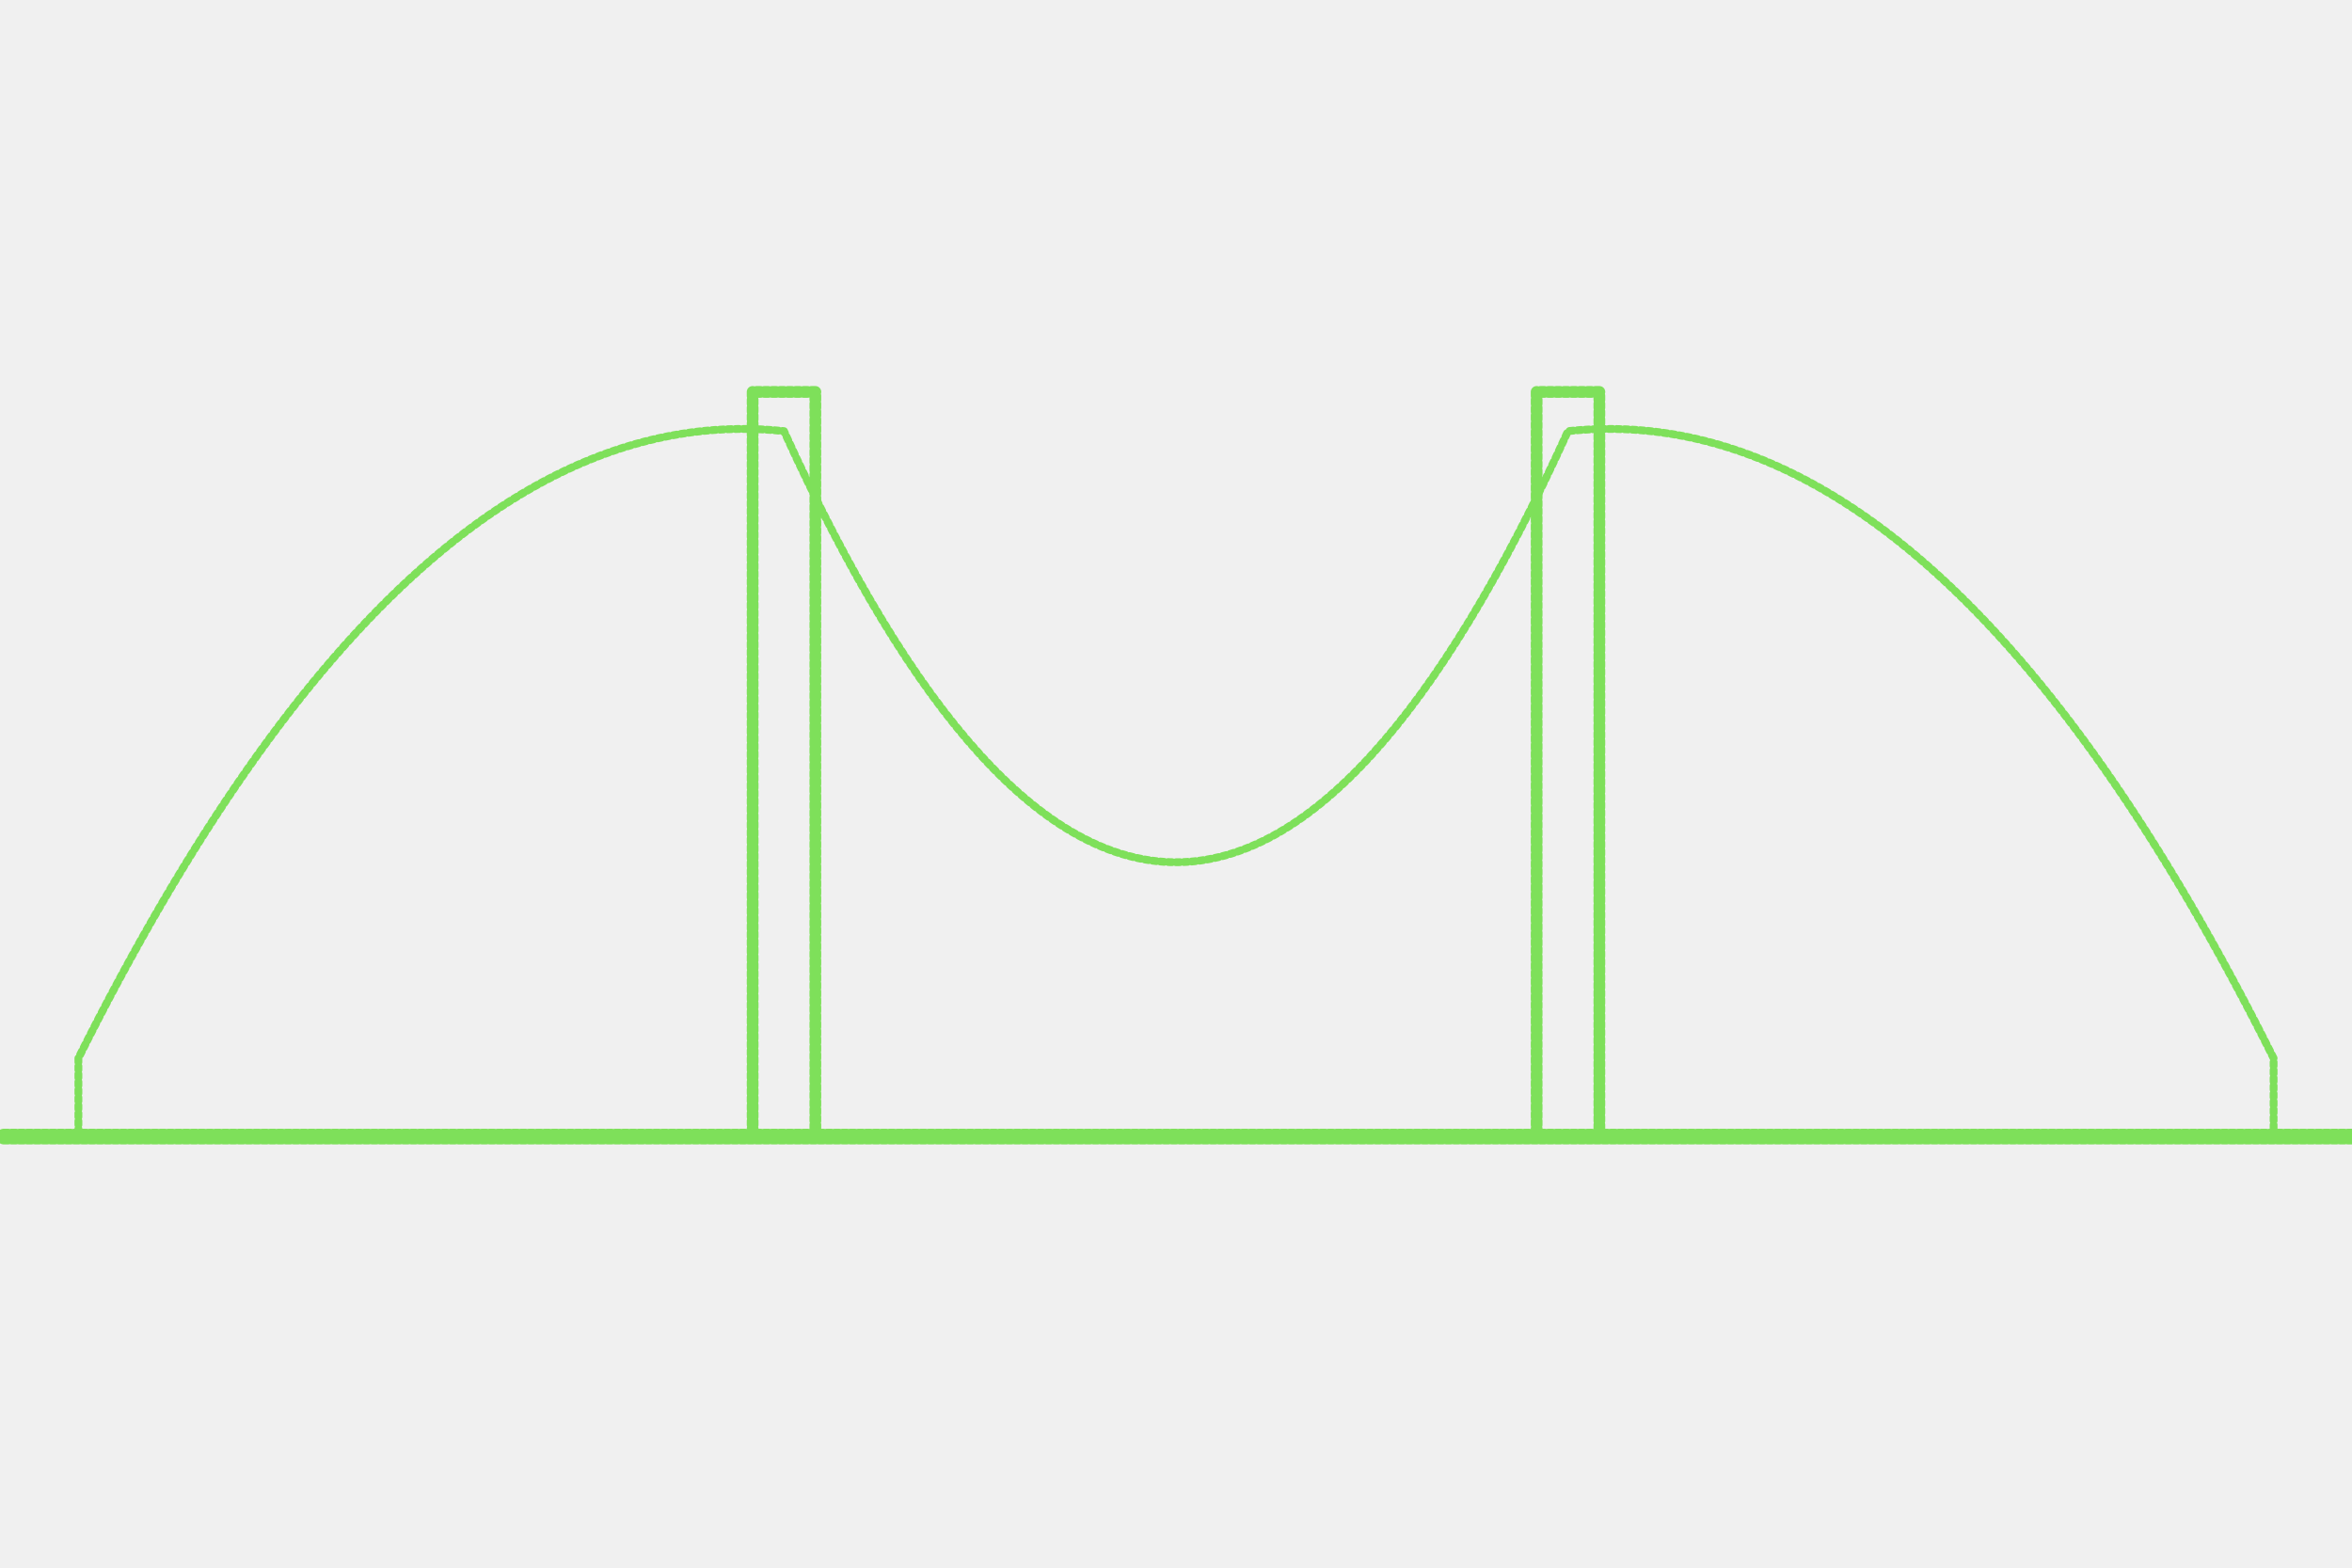
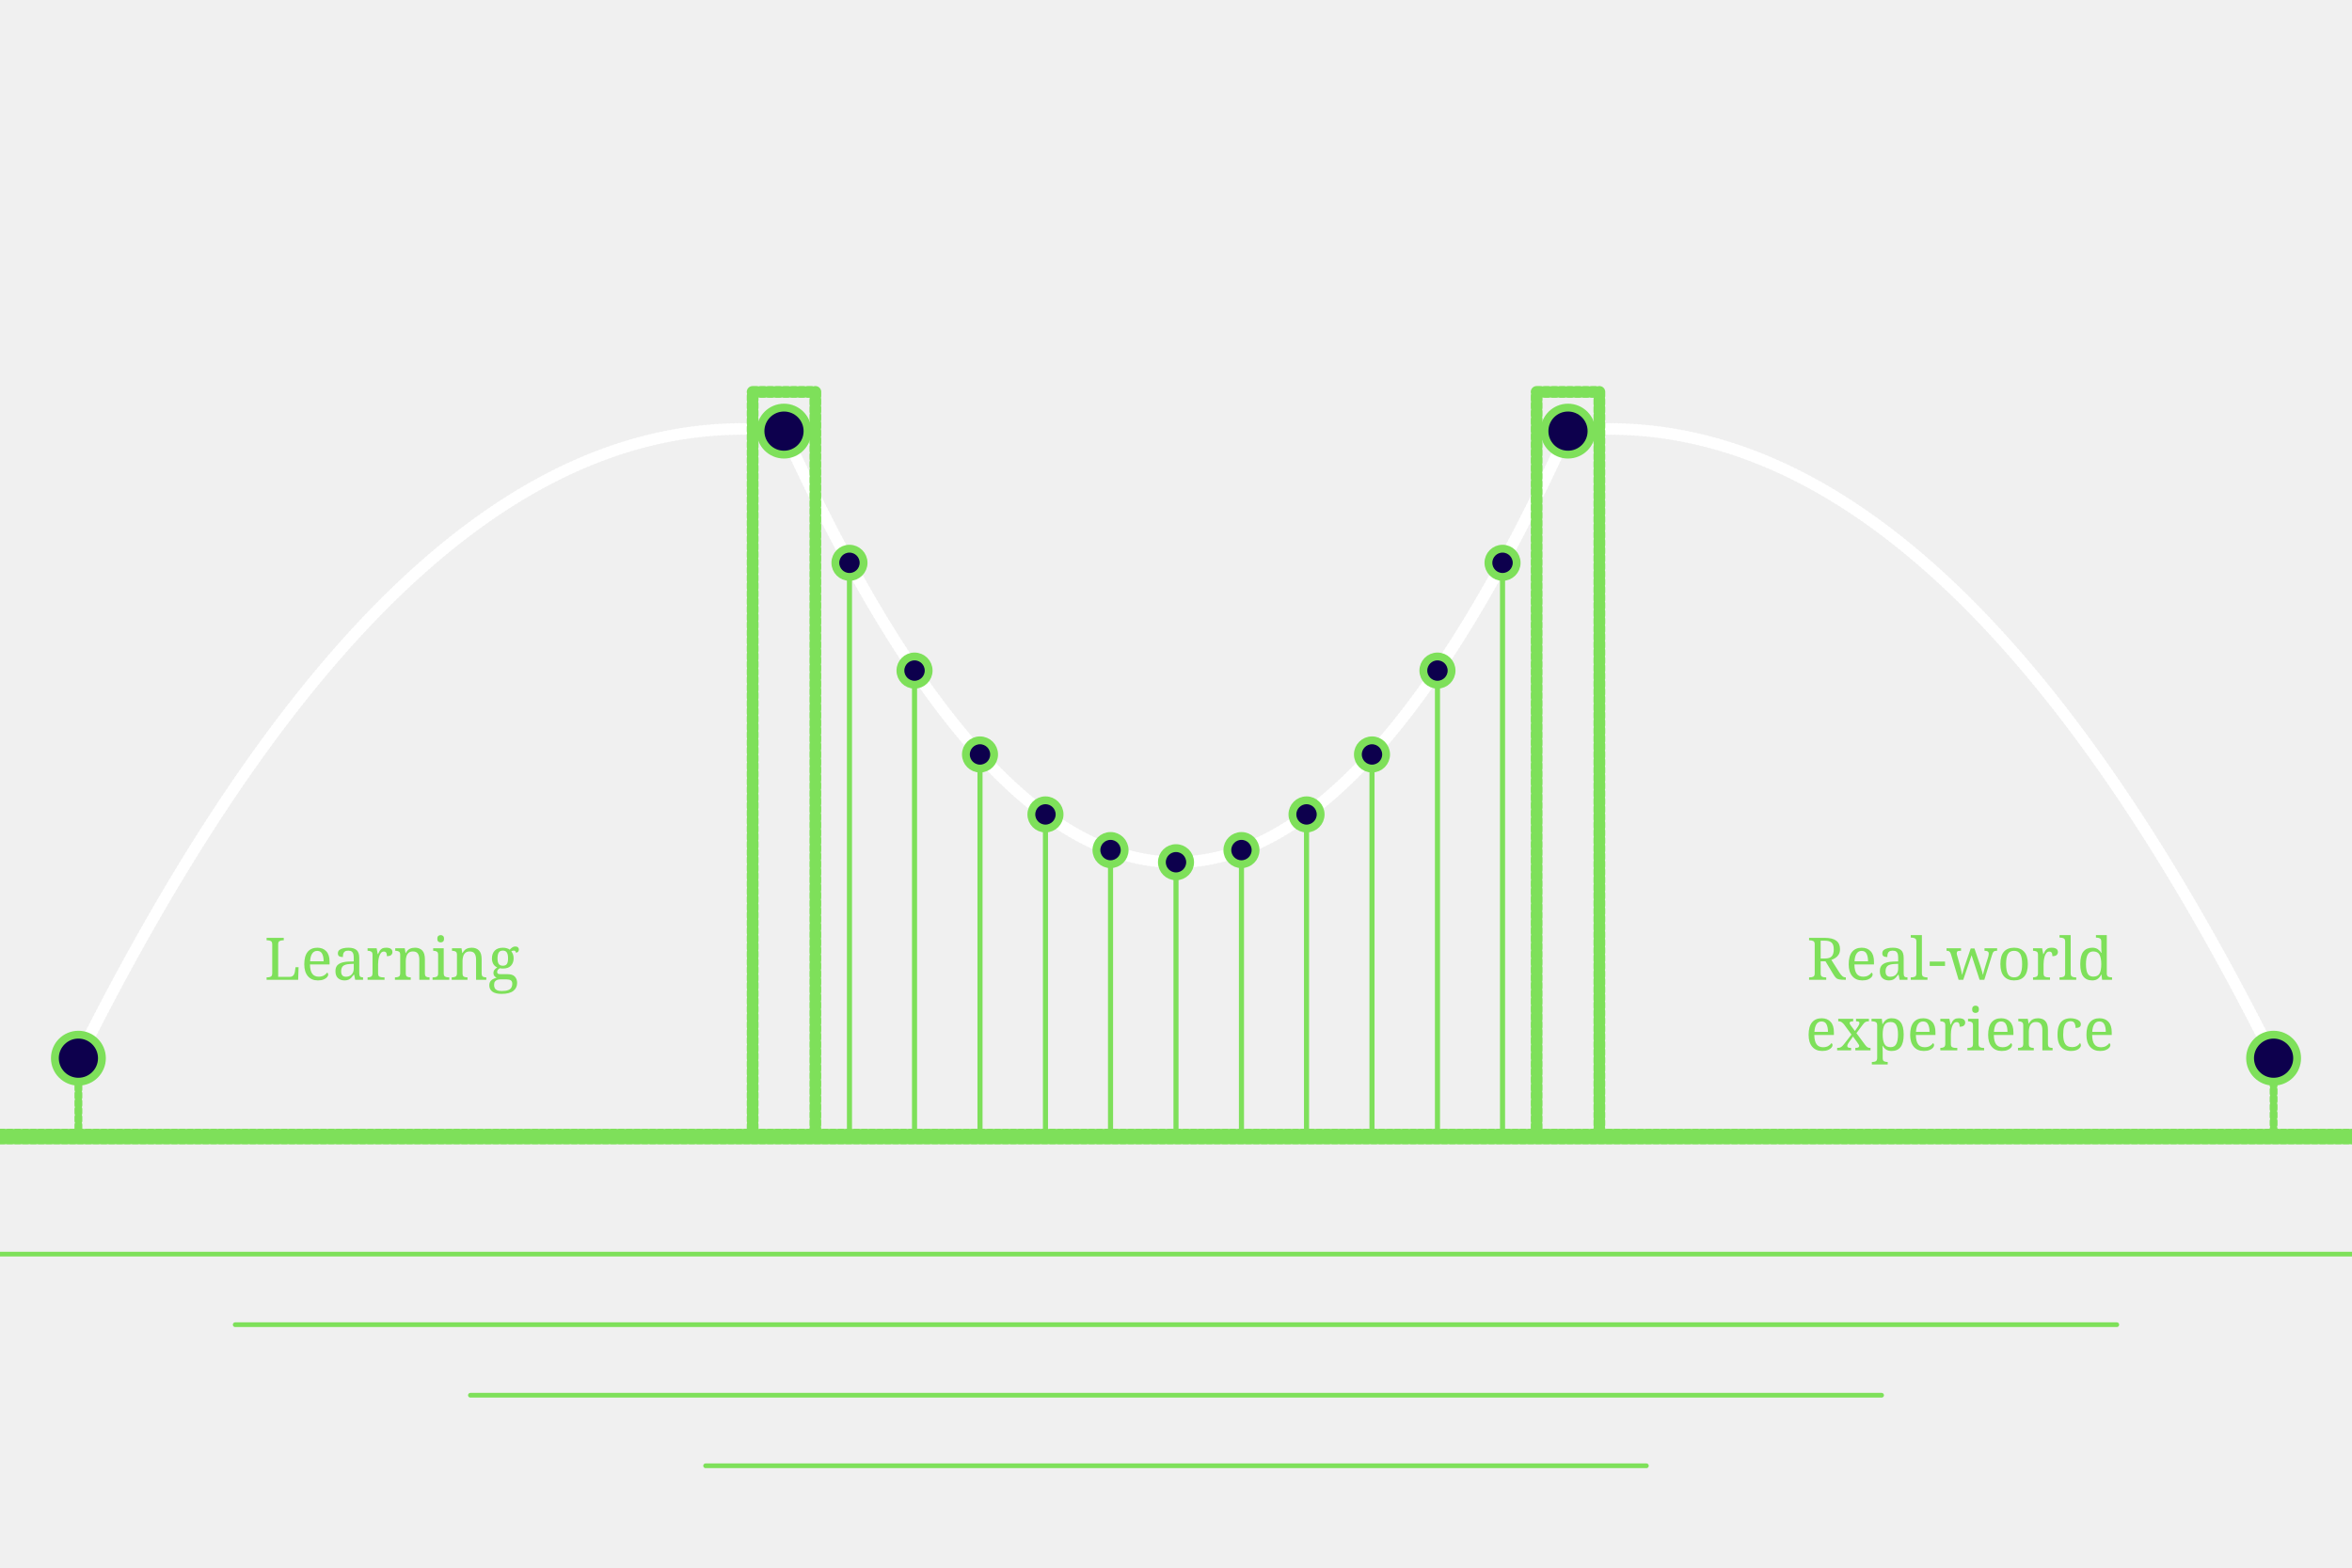
<svg xmlns="http://www.w3.org/2000/svg" viewBox="0 0 600 400" role="img" aria-label="Circuit-style line illustration of a bridge">
-   <style>.d{stroke-dasharray:1;stroke-dashoffset:1;animation:dr 2.2s ease-out forwards}.h line,.n circle{opacity:0;animation:fi .6s ease-out forwards}.t{opacity:0;animation:fi 1s 2.8s forwards}.w{opacity:0;animation:fi 1.5s 1s forwards}
- .p{stroke:#fff;stroke-width:3;stroke-dasharray:.05 .95;stroke-dashoffset:0;opacity:0;animation:fi .3s 3.2s forwards,run 5s 3.2s linear infinite}
+   <style>.d{stroke-dasharray:1;stroke-dashoffset:0}.h line,.n circle{opacity:1}.t{opacity:1}.w{opacity:1}
+ .p{stroke:#fff;stroke-width:3;stroke-dasharray:.05 .95;stroke-dashoffset:0;opacity:1;animation:run 5s linear infinite}
@keyframes dr{to{stroke-dashoffset:0}}@keyframes fi{to{opacity:1}}@keyframes run{to{stroke-dashoffset:-1}}
@media (prefers-reduced-motion:reduce){*{animation:none!important;opacity:1!important;stroke-dashoffset:0!important}.p{opacity:0!important}}</style>
  <g fill="none" stroke="#7EE05A" stroke-width="2" stroke-linecap="round" stroke-linejoin="round">
    <path class="d" pathLength="1" d="M0 290H600" stroke-width="4" />
    <path class="d" pathLength="1" d="M20 290V270Q105 100 200 110Q300 330 400 110Q495 100 580 270V290" />
    <path class="p" pathLength="1" d="M20 270Q105 100 200 110Q300 330 400 110Q495 100 580 270" />
    <g class="h" stroke-width="1.3">
      <line style="animation-delay:1.92s" x1="216.7" y1="143.6" x2="216.7" y2="290" />
      <line style="animation-delay:2.04s" x1="233.3" y1="171.1" x2="233.3" y2="290" />
      <line style="animation-delay:2.16s" x1="250.0" y1="192.5" x2="250.0" y2="290" />
      <line style="animation-delay:2.28s" x1="266.7" y1="207.8" x2="266.7" y2="290" />
      <line style="animation-delay:2.40s" x1="283.3" y1="216.9" x2="283.3" y2="290" />
      <line style="animation-delay:2.52s" x1="300.0" y1="220.0" x2="300.0" y2="290" />
      <line style="animation-delay:2.64s" x1="316.7" y1="216.9" x2="316.7" y2="290" />
      <line style="animation-delay:2.76s" x1="333.3" y1="207.8" x2="333.3" y2="290" />
      <line style="animation-delay:2.88s" x1="350.0" y1="192.5" x2="350.0" y2="290" />
      <line style="animation-delay:3.00s" x1="366.7" y1="171.1" x2="366.7" y2="290" />
      <line style="animation-delay:3.12s" x1="383.3" y1="143.6" x2="383.3" y2="290" />
    </g>
    <path class="d" pathLength="1" d="M192 100H208V290H192ZM392 100H408V290H392Z" stroke-width="3" />
    <g class="n" fill="#0D004D" stroke-width="2">
      <circle style="animation-delay:2.32s" cx="216.7" cy="143.6" r="3.6" />
      <circle style="animation-delay:2.44s" cx="233.3" cy="171.1" r="3.6" />
      <circle style="animation-delay:2.56s" cx="250.0" cy="192.5" r="3.6" />
      <circle style="animation-delay:2.68s" cx="266.7" cy="207.8" r="3.6" />
      <circle style="animation-delay:2.80s" cx="283.3" cy="216.9" r="3.6" />
      <circle style="animation-delay:2.92s" cx="300.0" cy="220.0" r="3.6" />
      <circle style="animation-delay:3.04s" cx="316.7" cy="216.9" r="3.6" />
      <circle style="animation-delay:3.16s" cx="333.3" cy="207.8" r="3.6" />
      <circle style="animation-delay:3.28s" cx="350.0" cy="192.5" r="3.6" />
      <circle style="animation-delay:3.40s" cx="366.7" cy="171.1" r="3.6" />
      <circle style="animation-delay:3.52s" cx="383.3" cy="143.6" r="3.6" />
      <circle style="animation-delay:2s" cx="200" cy="110" r="6" />
      <circle style="animation-delay:2.1s" cx="400" cy="110" r="6" />
      <circle style="animation-delay:2s" cx="20" cy="270" r="6" />
      <circle style="animation-delay:2.1s" cx="580" cy="270" r="6" />
    </g>
    <g class="w" stroke-width="1.2" opacity=".5">
      <path d="M0 320H600M60 338H540M120 356H480M180 374H420" />
    </g>
  </g>
  <g class="t" font-family="Georgia,serif" font-size="15" fill="#7EE05A" text-anchor="middle">
    <text x="100" y="250">Learning</text>
    <text x="500" y="250">Real-world</text>
    <text x="500" y="268">experience</text>
  </g>
</svg>
